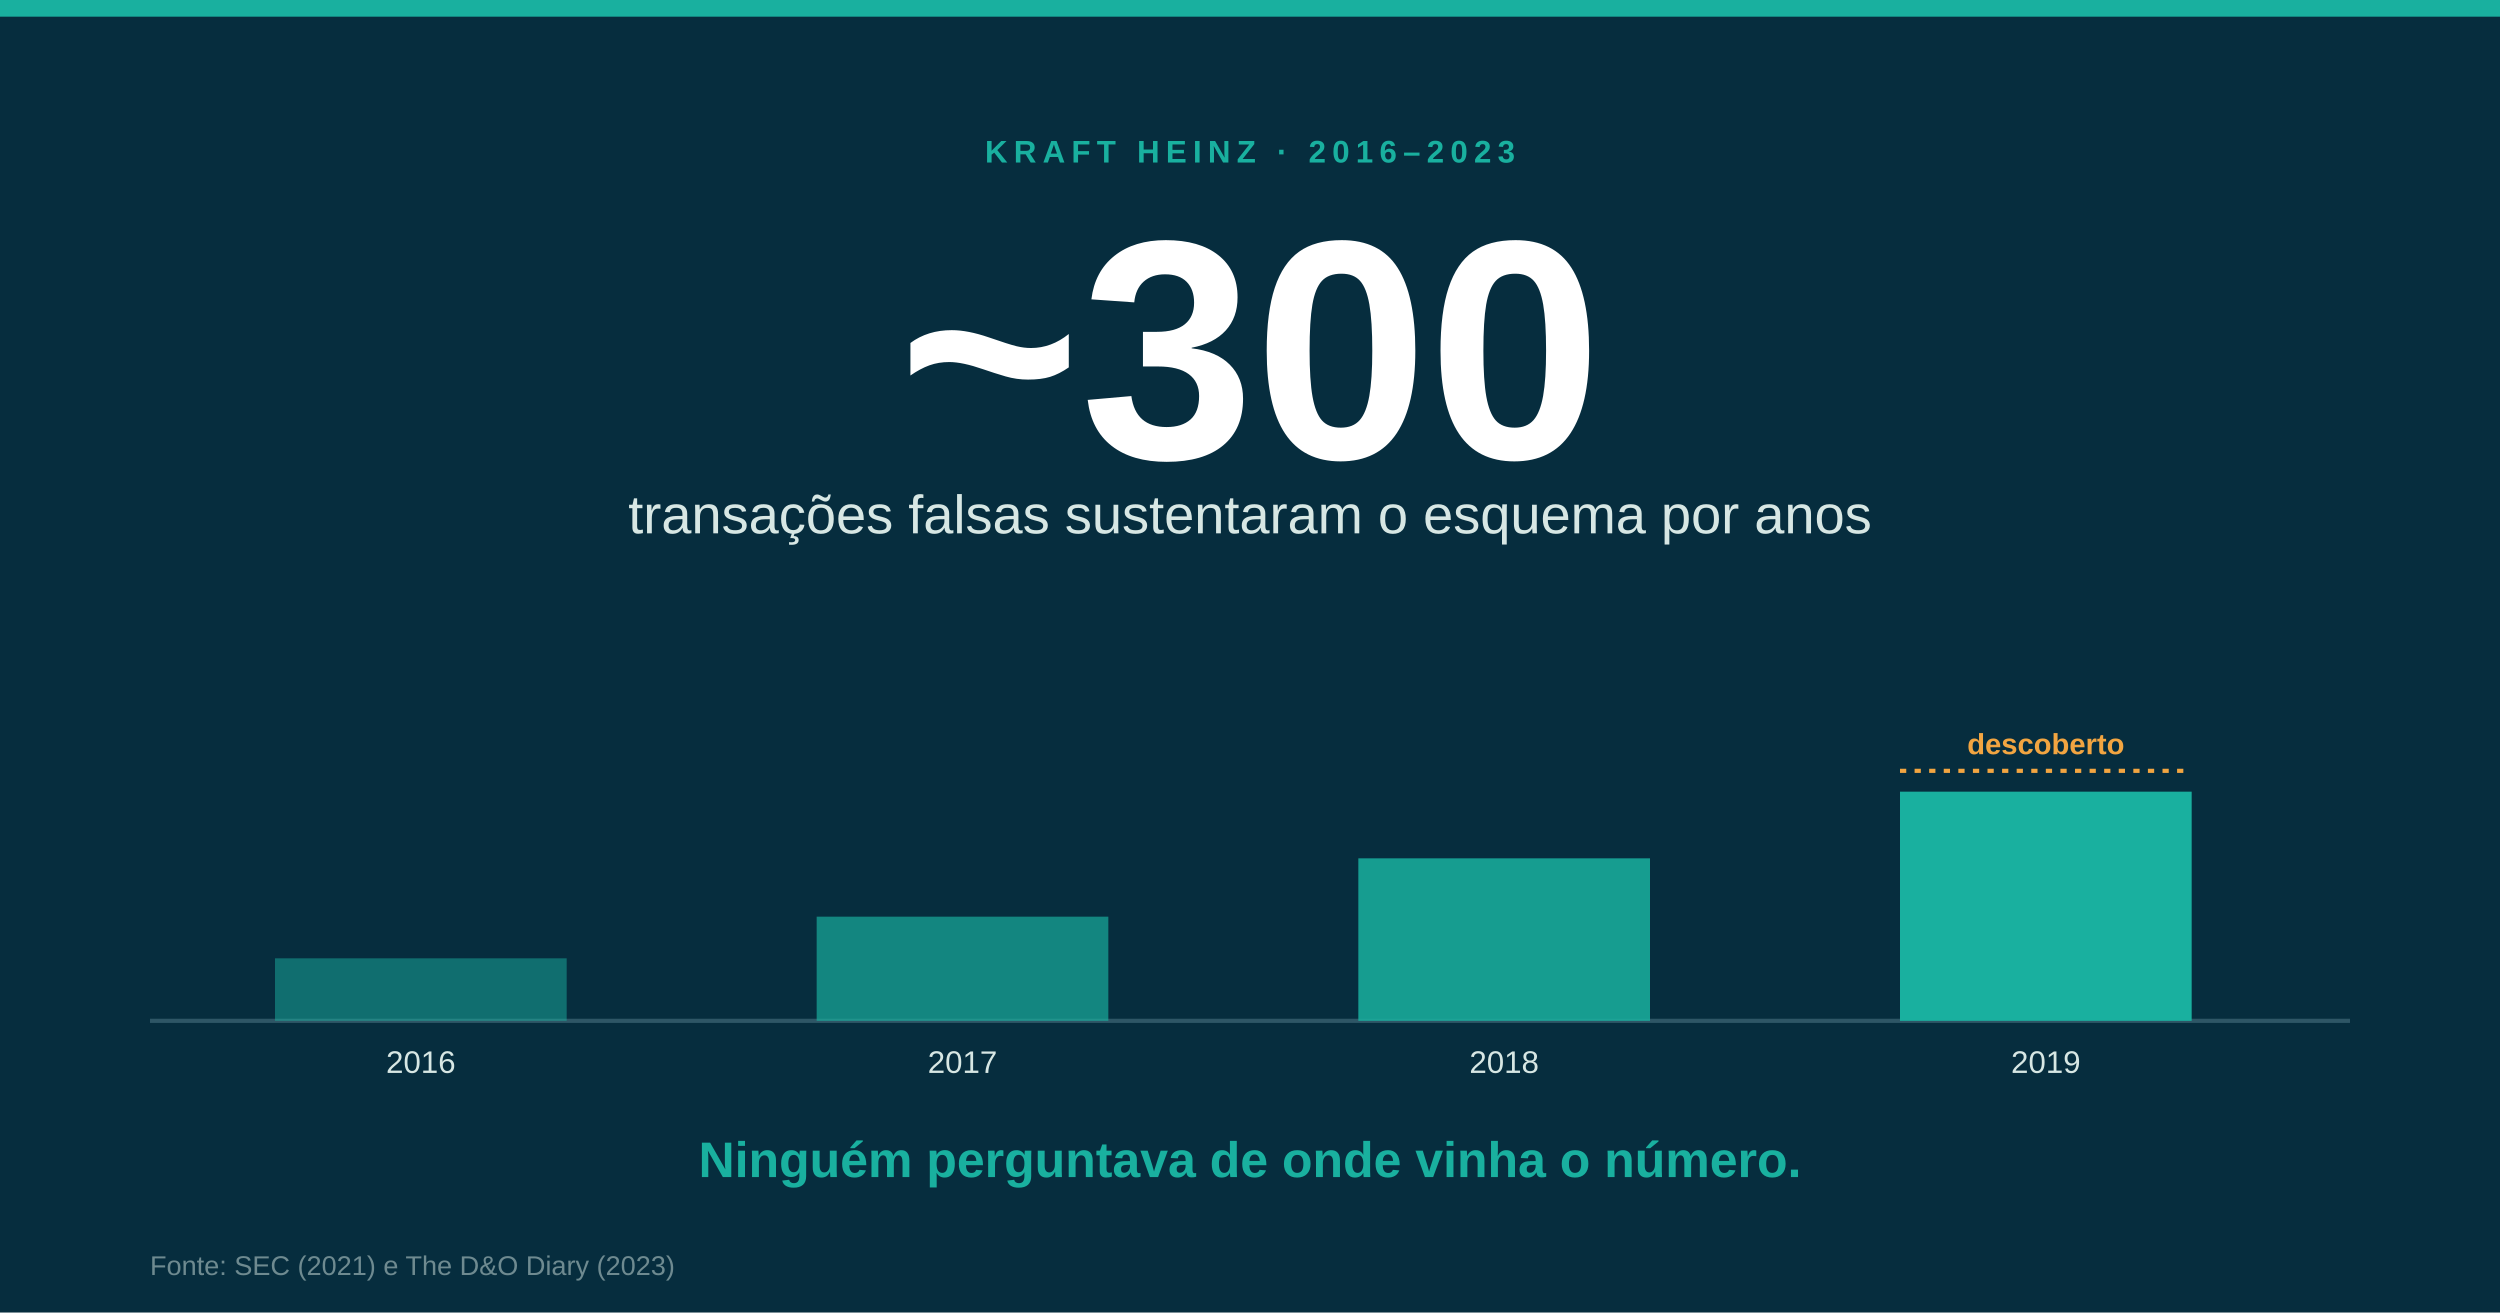
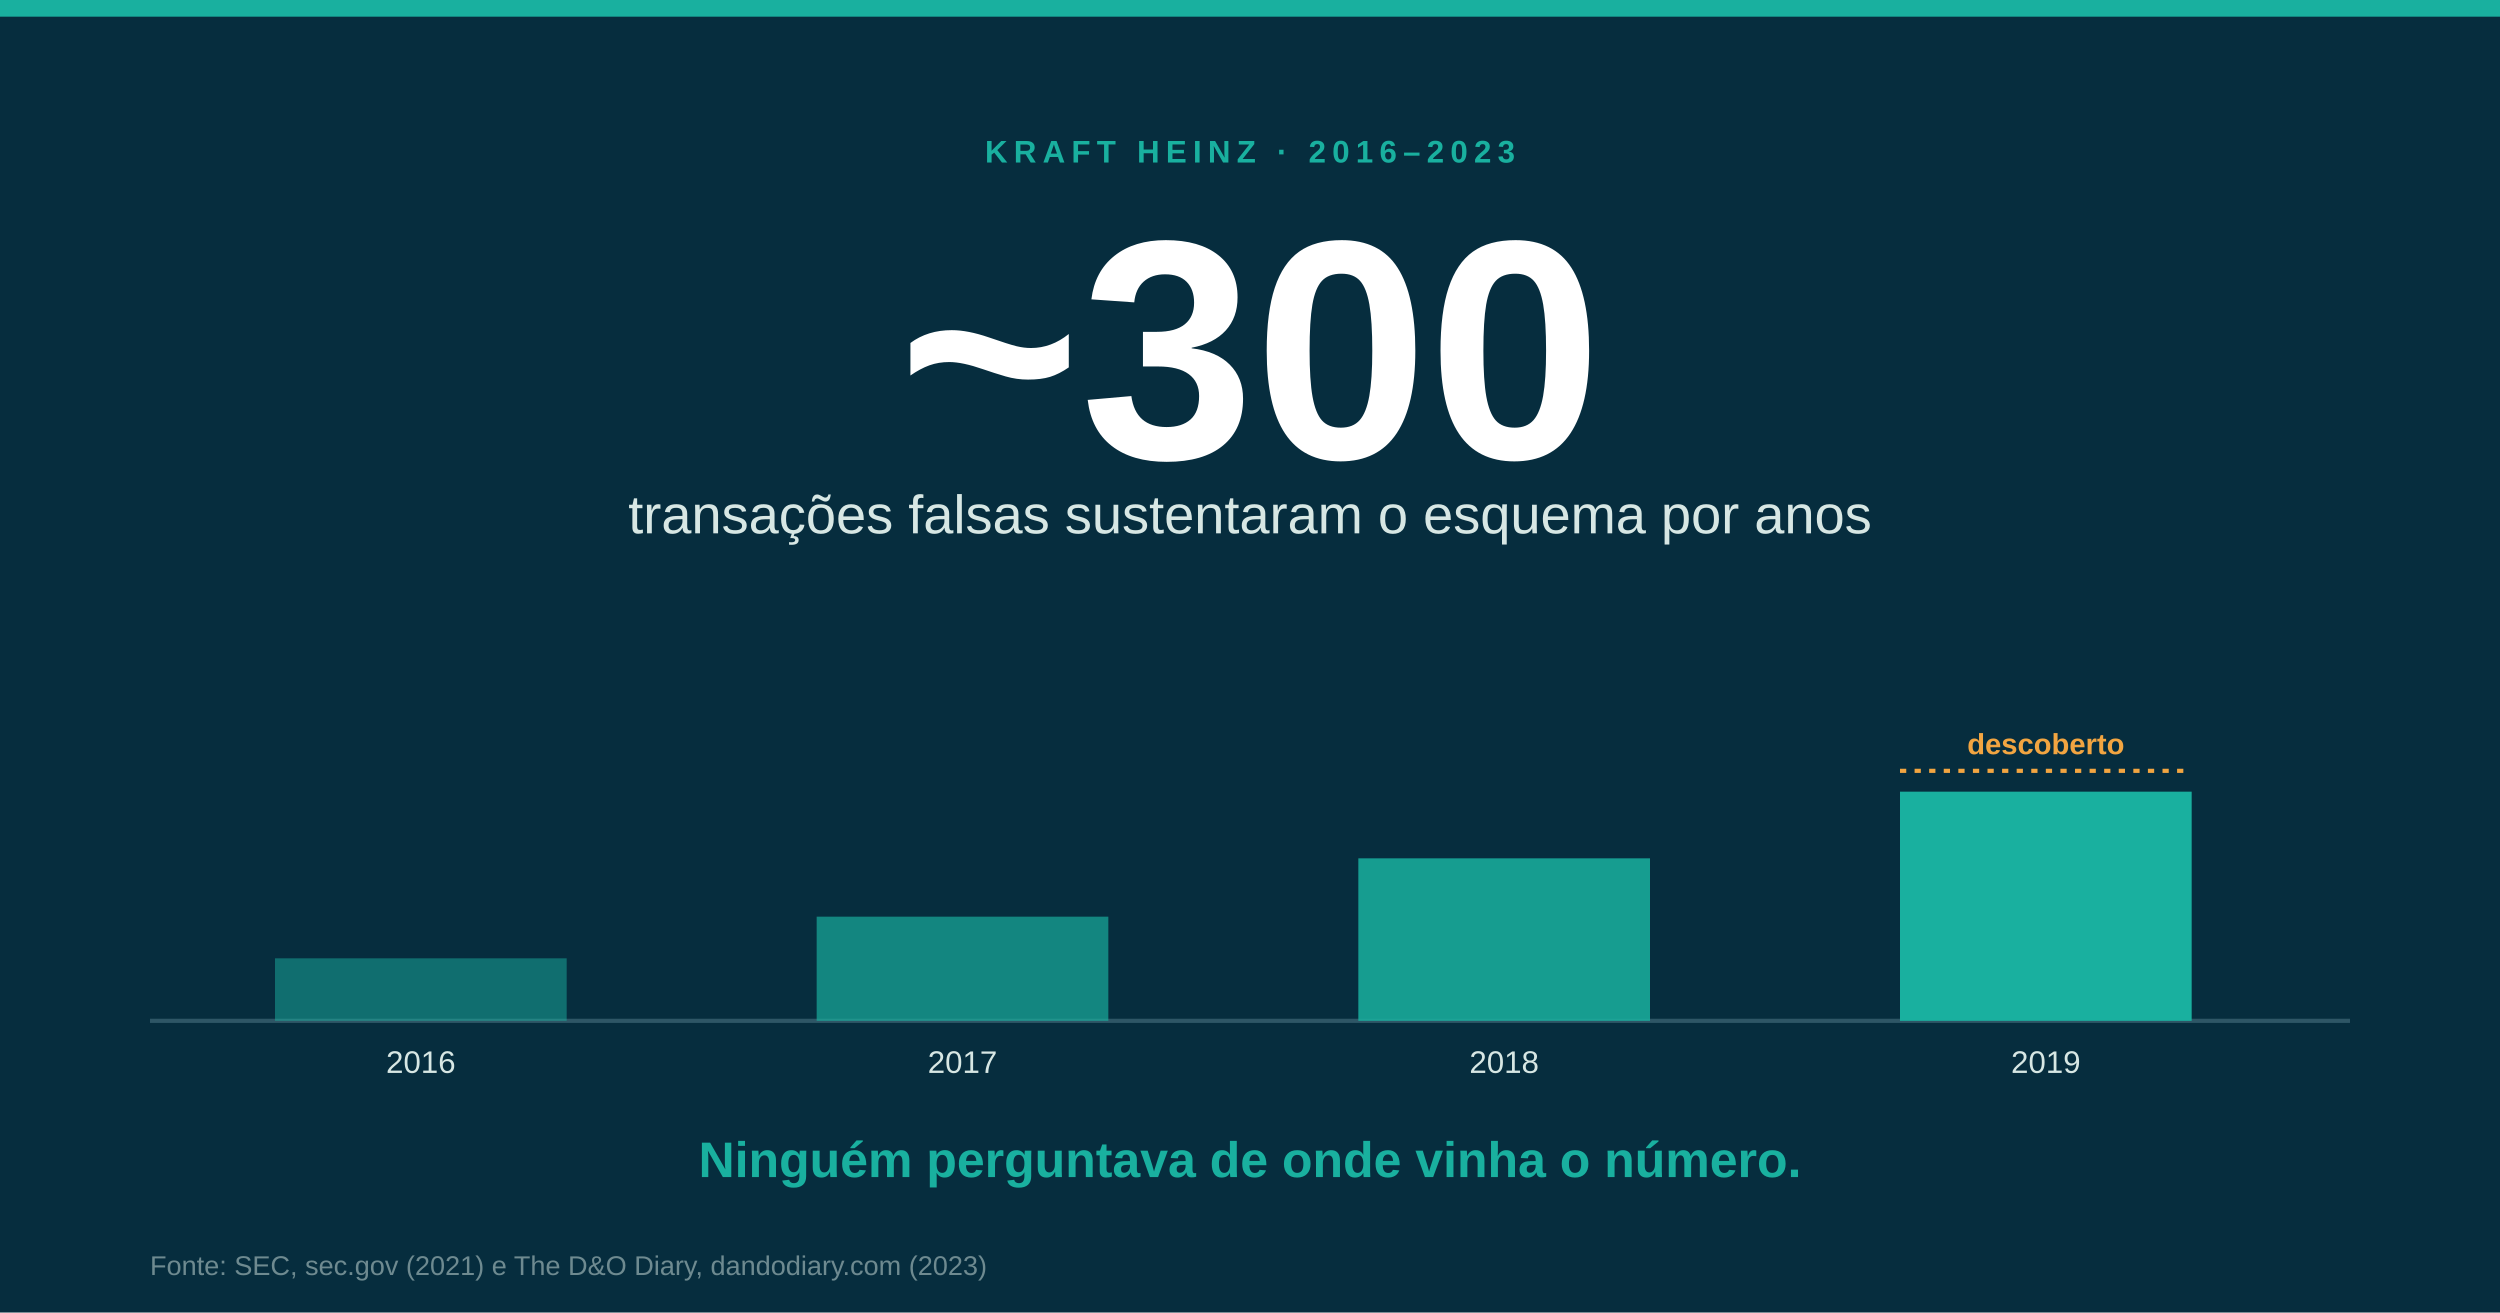
<svg xmlns="http://www.w3.org/2000/svg" width="1200" height="630" viewBox="0 0 1200 630" font-family="Arial, Helvetica, sans-serif">
  <rect width="1200" height="630" fill="#062D3E" />
  <rect x="0" y="0" width="1200" height="8" fill="#19B09F" />
  <text x="600" y="78" font-size="15" font-weight="bold" letter-spacing="3" fill="#19B09F" text-anchor="middle">KRAFT HEINZ · 2016–2023</text>
  <text x="600" y="220" font-size="150" font-weight="bold" fill="#FFFFFF" text-anchor="middle">~300</text>
  <text x="600" y="256" font-size="26" fill="#D7E7E4" text-anchor="middle">transações falsas sustentaram o esquema por anos</text>
  <g transform="translate(72,380)">
    <line x1="0" y1="110" x2="1056" y2="110" stroke="#2E5666" stroke-width="2" />
    <rect x="60" y="80" width="140" height="30" fill="#19B09F" opacity="0.5" />
    <rect x="320" y="60" width="140" height="50" fill="#19B09F" opacity="0.68" />
    <rect x="580" y="32" width="140" height="78" fill="#19B09F" opacity="0.85" />
    <rect x="840" y="0" width="140" height="110" fill="#19B09F" />
    <text x="130" y="135" font-size="15" fill="#D7E7E4" text-anchor="middle">2016</text>
    <text x="390" y="135" font-size="15" fill="#D7E7E4" text-anchor="middle">2017</text>
    <text x="650" y="135" font-size="15" fill="#D7E7E4" text-anchor="middle">2018</text>
    <text x="910" y="135" font-size="15" fill="#D7E7E4" text-anchor="middle">2019</text>
    <line x1="840" y1="-10" x2="980" y2="-10" stroke="#F2A541" stroke-width="2" stroke-dasharray="3,4" />
    <text x="910" y="-18" font-size="14" font-weight="bold" fill="#F2A541" text-anchor="middle">descoberto</text>
  </g>
  <text x="600" y="565" font-size="24" font-weight="bold" fill="#19B09F" text-anchor="middle">Ninguém perguntava de onde vinha o número.</text>
-   <text x="72" y="612" font-size="13" fill="#6E8A90">Fonte: SEC (2021) e The D&amp;O Diary (2023)</text>
+   <text x="72" y="612" font-size="13" fill="#6E8A90">Fonte: SEC, sec.gov (2021) e The D&amp;O Diary, dandodiary.com (2023)</text>
</svg>
